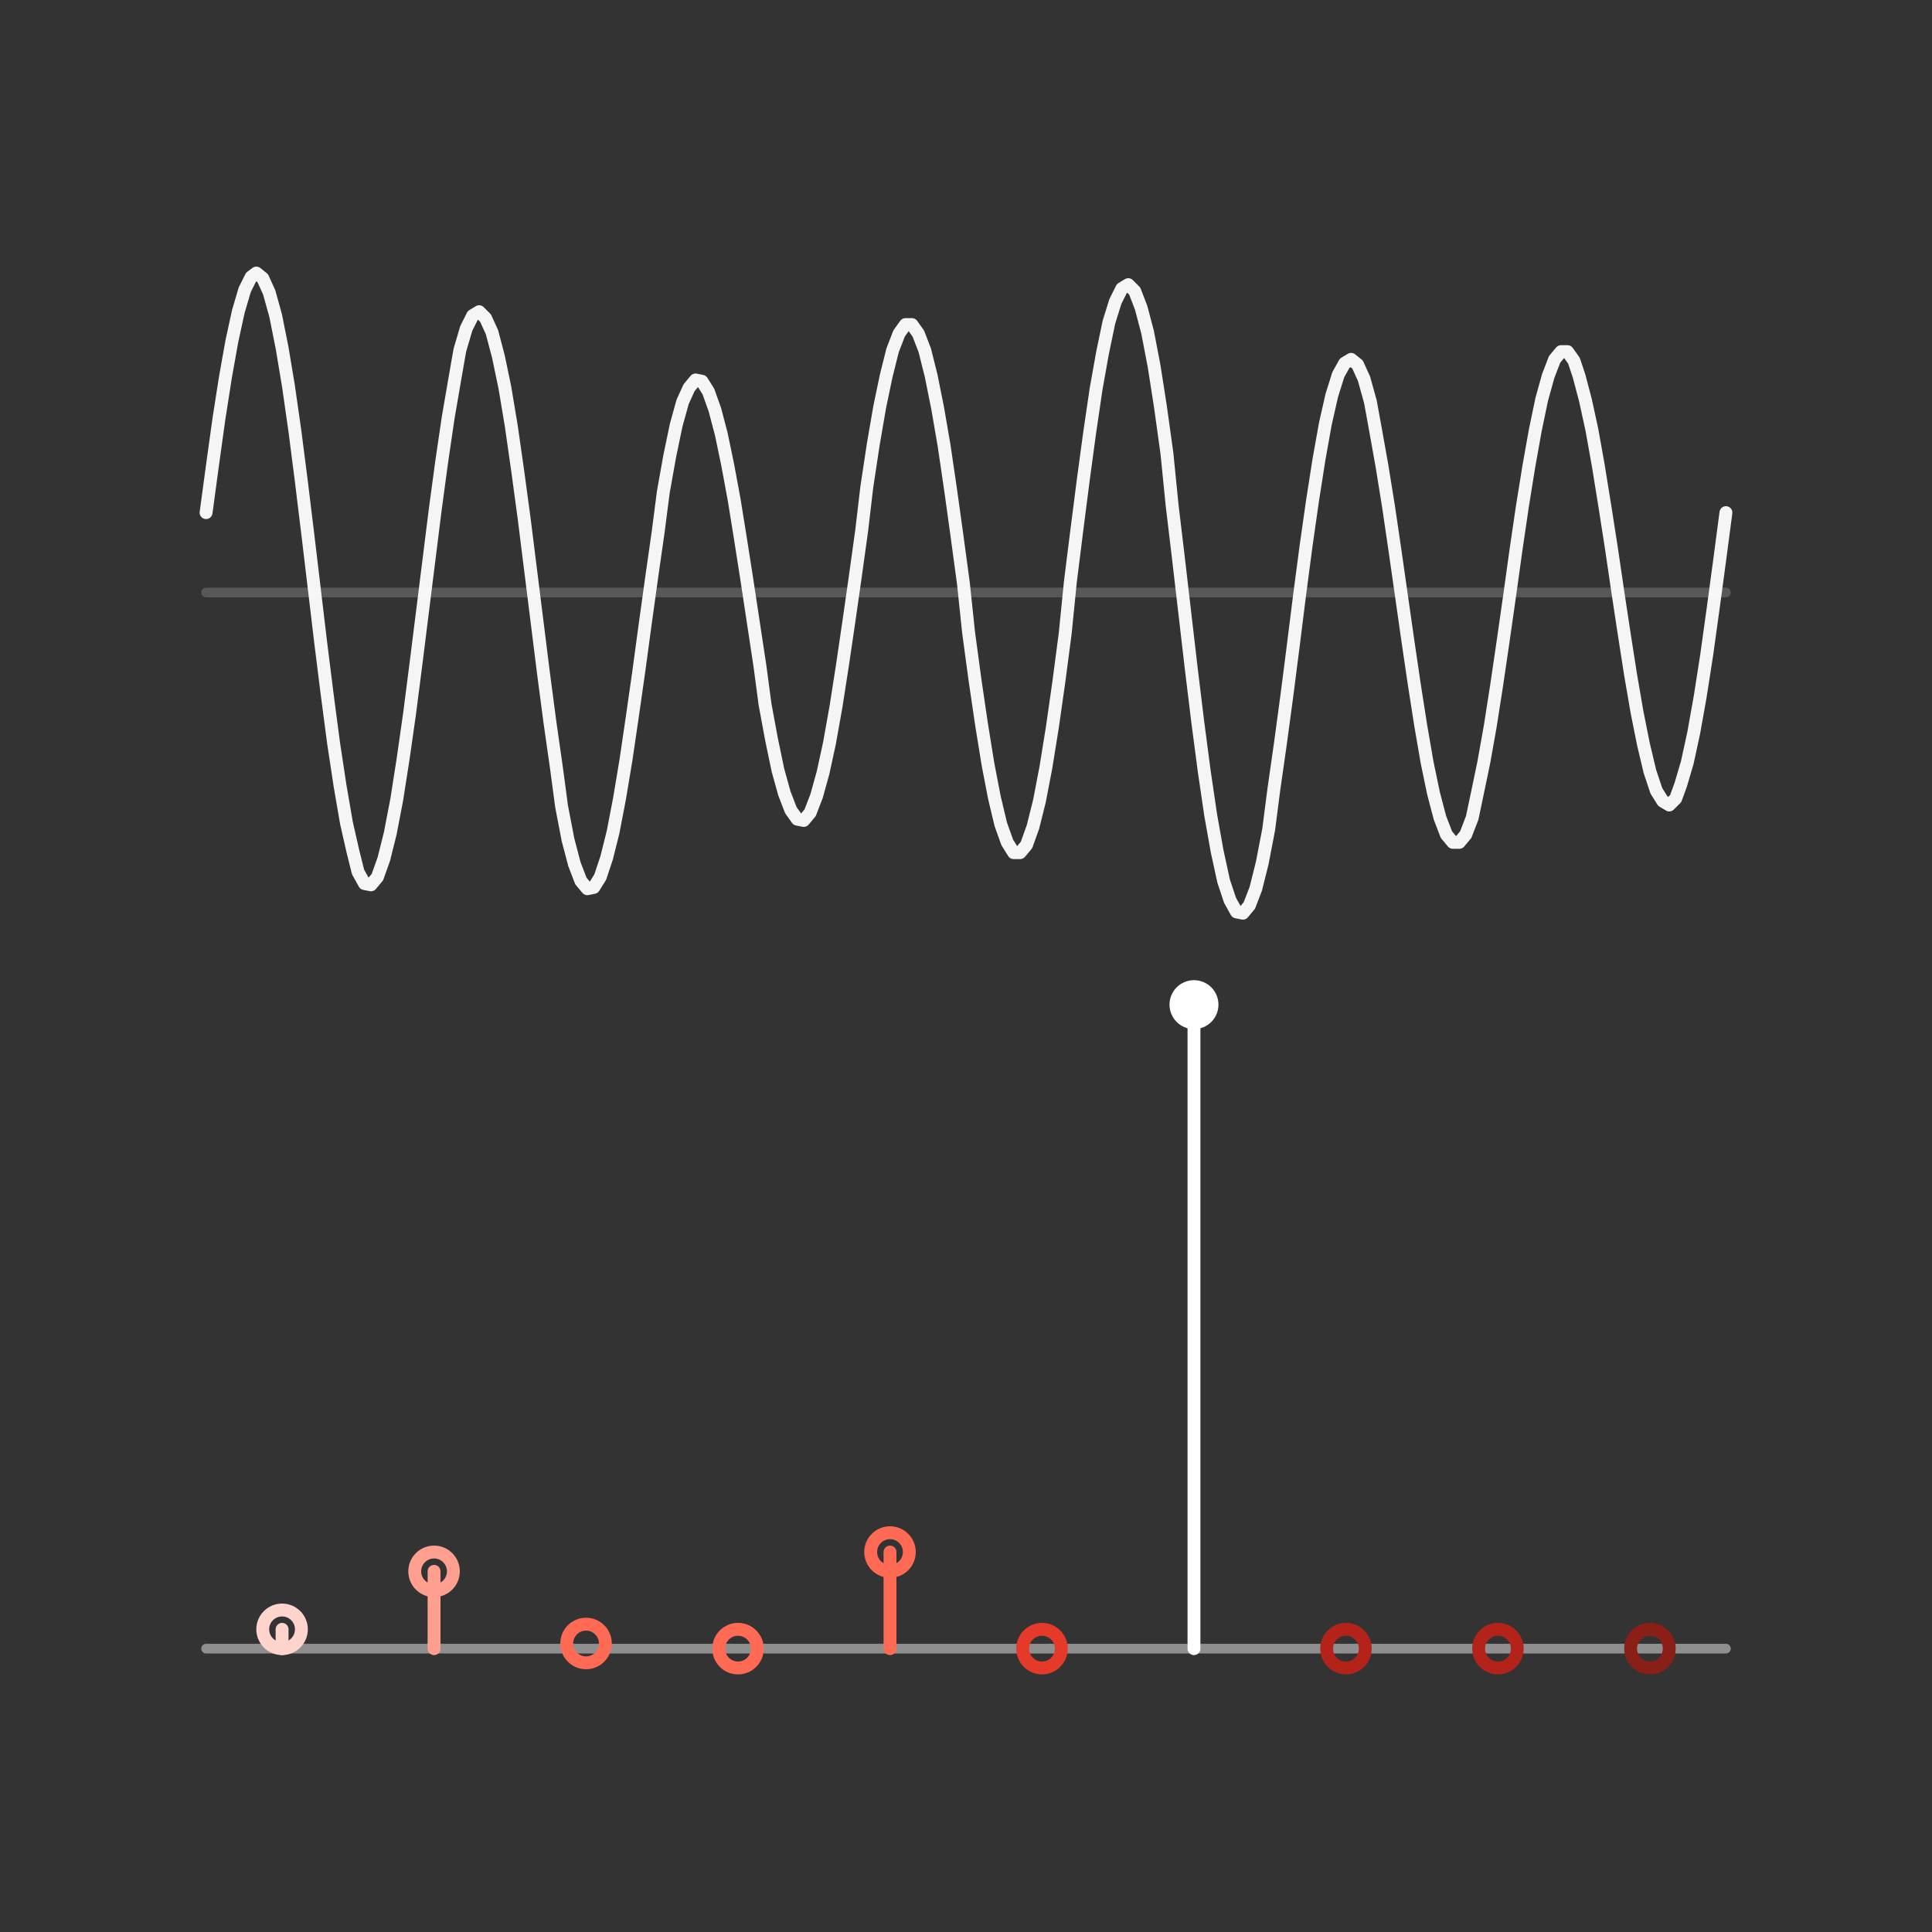
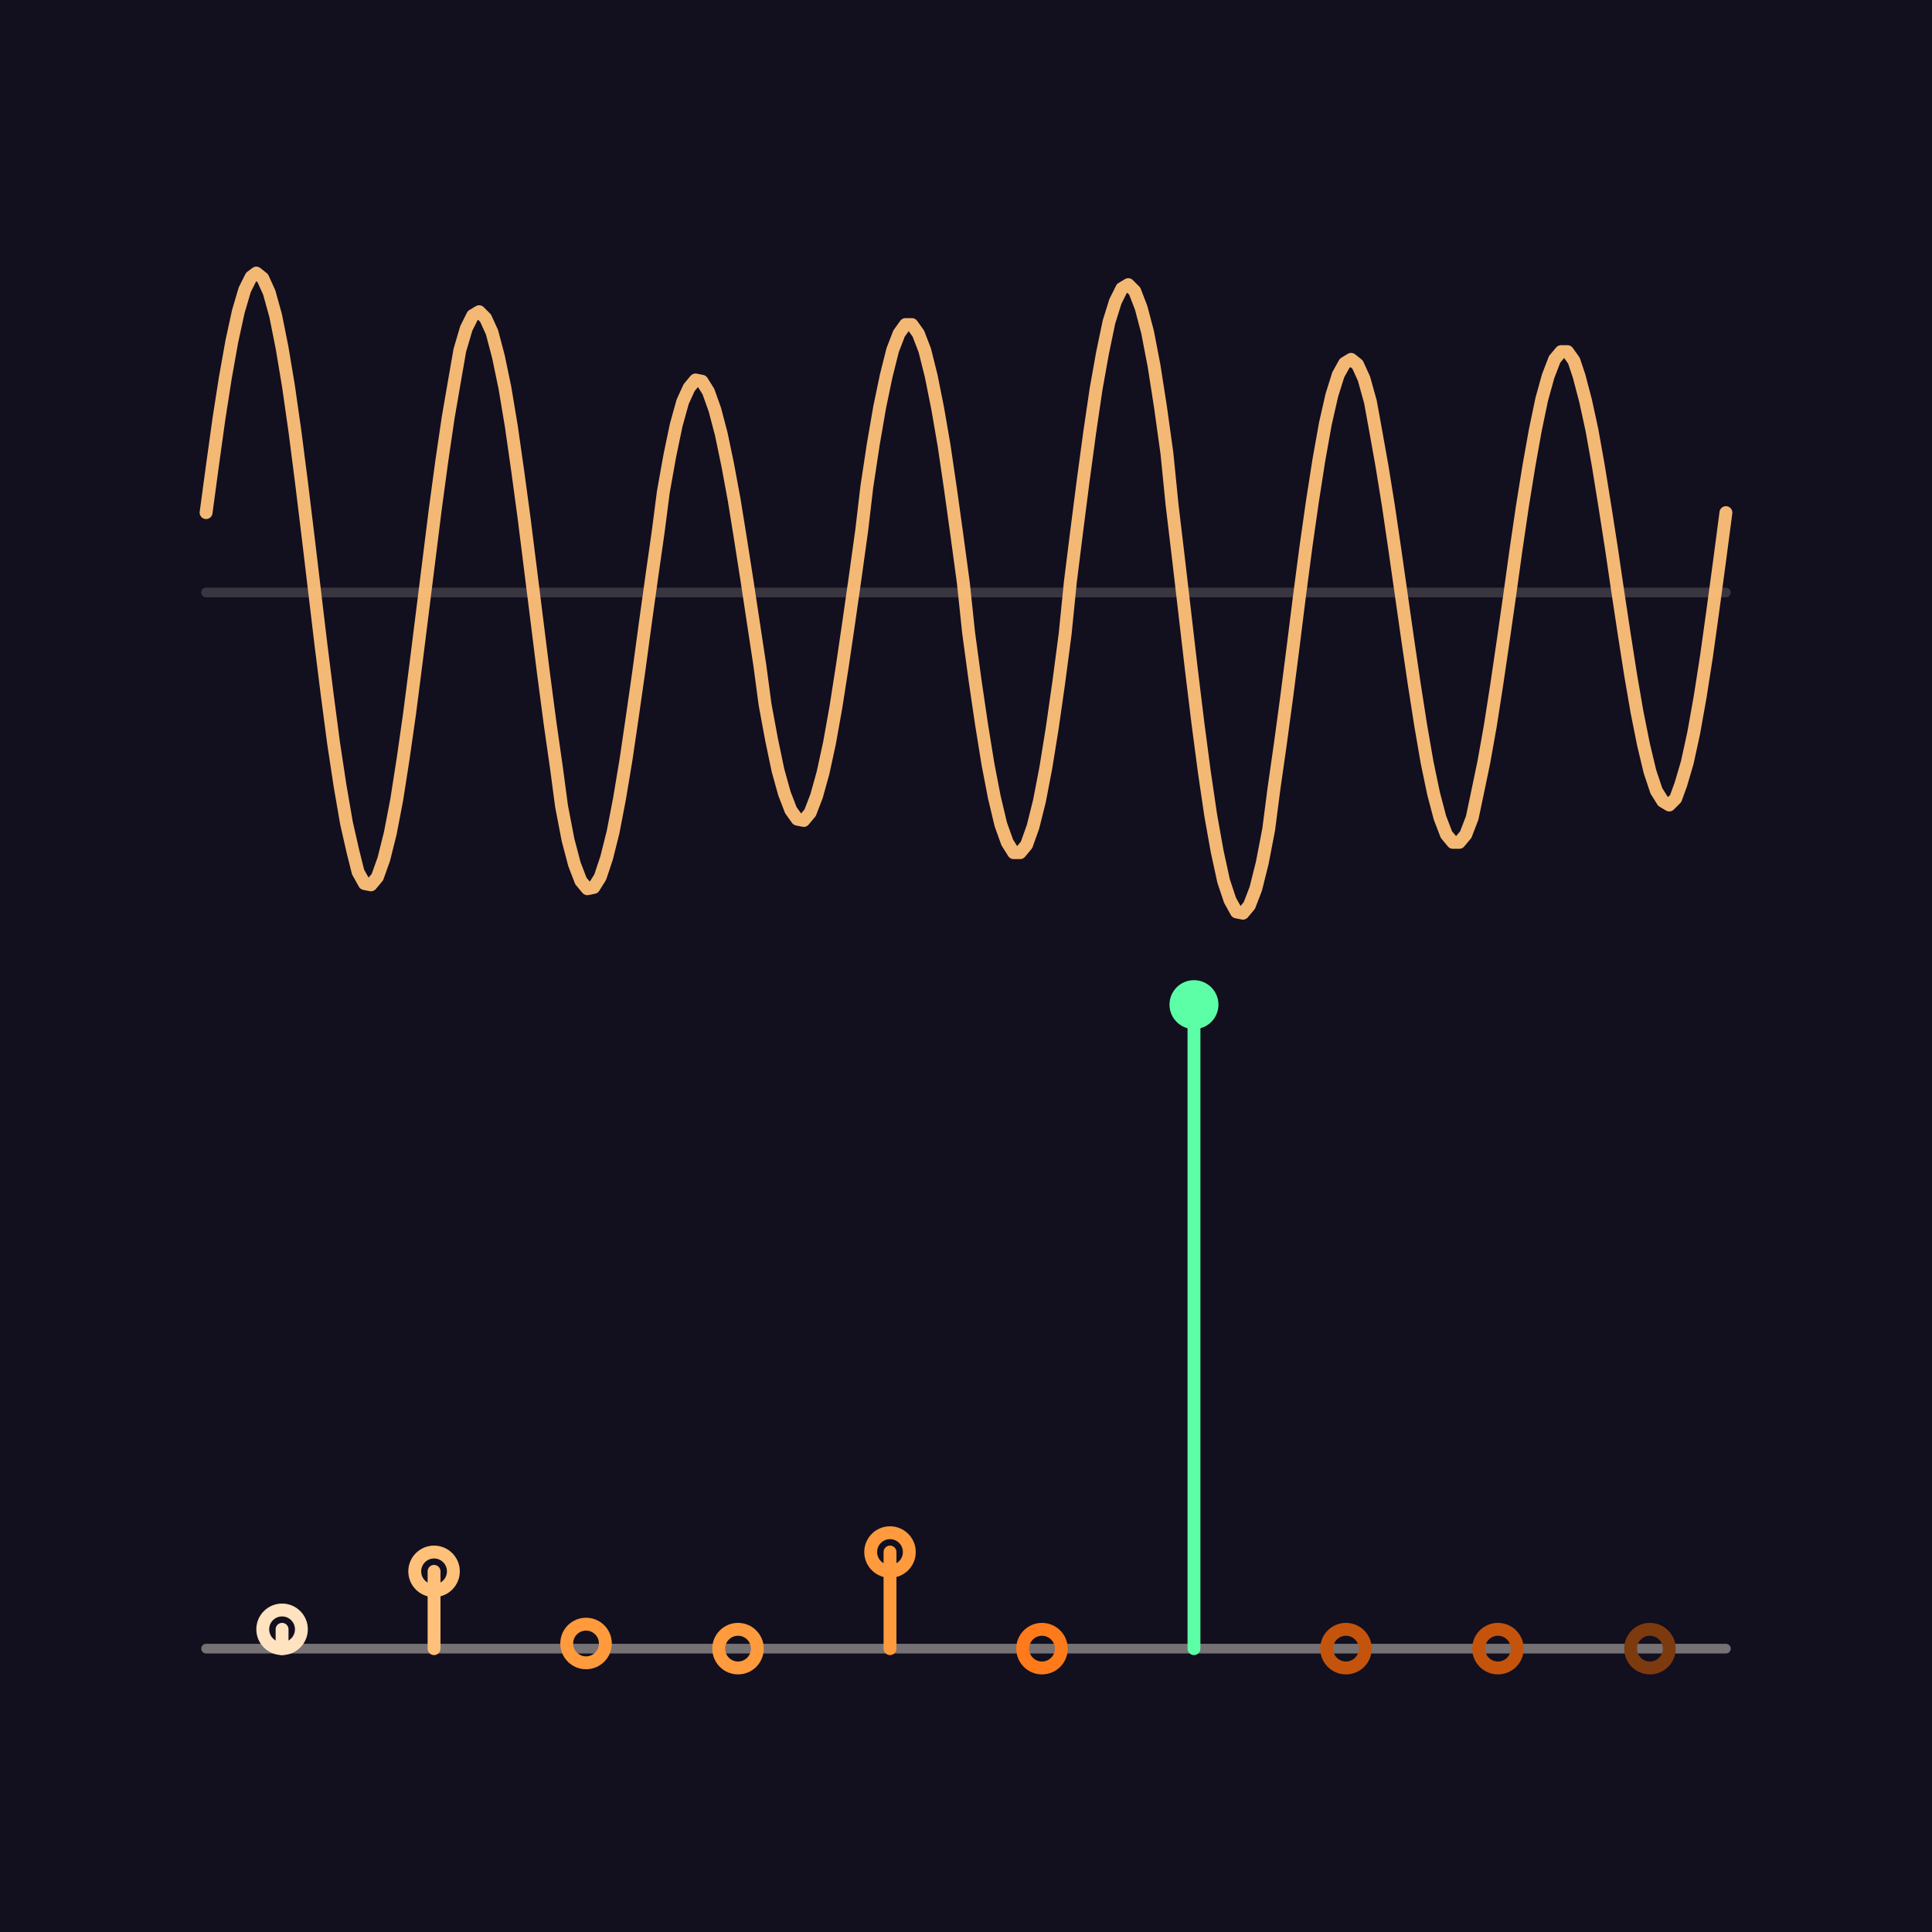
<svg xmlns="http://www.w3.org/2000/svg" viewBox="0 0 150 150" width="150" height="150">
-   <rect width="150" height="150" fill="#333333" />
+   <rect width="150" height="150" fill="#120f1f" />
  <g stroke-linecap="round" stroke-linejoin="round">
-     <path d="M16 46 134 46" fill="none" stroke="#ffffff" stroke-width="0.75" stroke-opacity="0.18" />
-     <path d="M16 39.8 16.5 36.1 17 32.5 17.5 29.3 18 26.5 18.5 24.2 19 22.5 19.5 21.5 19.9 21.2 20.4 21.6 20.9 22.7 21.4 24.5 21.9 27 22.4 30 22.9 33.5 23.4 37.4 23.9 41.5 24.4 45.7 24.9 49.9 25.4 53.9 25.9 57.7 26.4 61 26.9 63.9 27.4 66.1 27.8 67.7 28.3 68.6 28.8 68.7 29.3 68.1 29.8 66.7 30.3 64.7 30.8 62.1 31.3 58.9 31.8 55.4 32.3 51.5 32.8 47.5 33.3 43.5 33.8 39.5 34.3 35.8 34.8 32.4 35.3 29.5 35.7 27.2 36.2 25.5 36.7 24.5 37.2 24.2 37.7 24.7 38.2 25.8 38.7 27.7 39.2 30.1 39.7 33.1 40.2 36.6 40.7 40.3 41.2 44.3 41.7 48.3 42.2 52.3 42.7 56.1 43.2 59.6 43.6 62.6 44.1 65.2 44.6 67.1 45.1 68.4 45.6 69 46.1 68.9 46.6 68.1 47.1 66.6 47.6 64.6 48.1 62 48.6 59 49.1 55.6 49.6 52.1 50.1 48.4 50.6 44.8 51.1 41.3 51.5 38.2 52 35.4 52.5 33 53 31.2 53.5 30.1 54 29.5 54.5 29.6 55 30.4 55.5 31.8 56 33.7 56.5 36.1 57 38.8 57.5 41.9 58 45.1 58.5 48.4 59 51.7 59.4 54.7 59.9 57.4 60.4 59.8 60.9 61.6 61.4 62.9 61.9 63.6 62.4 63.7 62.9 63.1 63.4 61.8 63.9 60 64.4 57.7 64.9 54.9 65.4 51.7 65.9 48.3 66.4 44.8 66.9 41.2 67.3 37.8 67.8 34.5 68.3 31.6 68.8 29.2 69.3 27.2 69.8 25.9 70.3 25.2 70.8 25.2 71.3 25.9 71.8 27.2 72.3 29.2 72.8 31.7 73.3 34.6 73.8 38 74.3 41.6 74.8 45.3 75.2 49.1 75.7 52.8 76.2 56.2 76.7 59.3 77.2 61.9 77.7 64 78.2 65.4 78.7 66.2 79.2 66.2 79.7 65.6 80.2 64.2 80.7 62.2 81.2 59.6 81.7 56.5 82.2 53 82.7 49.2 83.1 45.2 83.6 41.2 84.1 37.3 84.6 33.6 85.1 30.2 85.6 27.4 86.1 25 86.6 23.4 87.1 22.4 87.6 22.1 88.1 22.6 88.6 23.9 89.1 25.8 89.6 28.4 90.1 31.6 90.6 35.2 91 39.2 91.5 43.4 92 47.7 92.5 52 93 56.1 93.5 59.9 94 63.3 94.5 66.1 95 68.4 95.5 69.9 96 70.8 96.5 70.9 97 70.3 97.5 69 98 67 98.5 64.4 98.9 61.3 99.4 57.8 99.9 54.1 100.4 50.2 100.9 46.2 101.4 42.4 101.9 38.9 102.4 35.7 102.9 32.9 103.4 30.7 103.9 29.1 104.4 28.2 104.9 27.9 105.4 28.3 105.9 29.4 106.4 31.2 106.8 33.4 107.3 36.2 107.8 39.3 108.3 42.7 108.8 46.2 109.3 49.7 109.8 53.1 110.3 56.3 110.8 59.2 111.3 61.6 111.8 63.5 112.3 64.8 112.8 65.4 113.3 65.4 113.8 64.8 114.3 63.5 114.7 61.6 115.2 59.2 115.7 56.4 116.2 53.2 116.7 49.8 117.2 46.3 117.7 42.7 118.2 39.3 118.7 36.2 119.2 33.4 119.7 31 120.2 29.2 120.7 27.9 121.2 27.3 121.7 27.3 122.2 28 122.6 29.2 123.1 31.1 123.6 33.4 124.1 36.2 124.6 39.3 125.1 42.5 125.6 45.9 126.1 49.2 126.6 52.4 127.1 55.3 127.6 57.8 128.1 59.9 128.6 61.4 129.1 62.2 129.6 62.5 130.1 62 130.5 60.9 131 59.2 131.5 56.9 132 54.1 132.5 50.9 133 47.3 133.5 43.6 134 39.8" fill="none" stroke="#ffffff" stroke-width="1" stroke-opacity="0.95" />
-     <path d="M16 128 134 128" fill="none" stroke="#ffffff" stroke-width="0.75" stroke-opacity="0.45" />
-     <path d="M21.9 128 21.9 126.5" fill="none" stroke="#ffd4cc" stroke-width="1" />
-     <circle cx="21.9" cy="126.5" r="1.5" fill="none" stroke="#ffd4cc" stroke-width="1" />
-     <path d="M33.7 128 33.7 122" fill="none" stroke="#ff9f90" stroke-width="1" />
-     <circle cx="33.7" cy="122" r="1.5" fill="none" stroke="#ff9f90" stroke-width="1" />
-     <circle cx="45.5" cy="127.6" r="1.5" fill="none" stroke="#ff6a55" stroke-width="1" />
-     <circle cx="57.3" cy="128" r="1.5" fill="none" stroke="#ff6a55" stroke-width="1" />
-     <path d="M69.1 128 69.1 120.5" fill="none" stroke="#ff6a55" stroke-width="1" />
-     <circle cx="69.1" cy="120.5" r="1.5" fill="none" stroke="#ff6a55" stroke-width="1" />
-     <circle cx="80.9" cy="128" r="1.5" fill="none" stroke="#e5392a" stroke-width="1" />
-     <path d="M92.7 128 92.7 78" fill="none" stroke="#ffffff" stroke-width="1" />
-     <circle cx="92.7" cy="78" r="1.9" fill="#ffffff" stroke="none" />
-     <circle cx="104.5" cy="128" r="1.5" fill="none" stroke="#b3231a" stroke-width="1" />
-     <circle cx="116.3" cy="128" r="1.5" fill="none" stroke="#b3231a" stroke-width="1" />
-     <circle cx="128.1" cy="128" r="1.5" fill="none" stroke="#8a1f18" stroke-width="1" />
+     <path d="M16 46 134 46" fill="none" stroke="#efe9dc" stroke-width="0.75" stroke-opacity="0.18" />
+     <path d="M16 39.8 16.5 36.1 17 32.5 17.5 29.3 18 26.5 18.5 24.2 19 22.5 19.5 21.5 19.9 21.2 20.4 21.6 20.9 22.7 21.4 24.5 21.9 27 22.4 30 22.9 33.5 23.4 37.4 23.9 41.5 24.4 45.7 24.9 49.9 25.4 53.9 25.9 57.7 26.4 61 26.9 63.9 27.4 66.1 27.8 67.7 28.3 68.6 28.8 68.7 29.3 68.1 29.8 66.7 30.3 64.7 30.8 62.1 31.3 58.9 31.8 55.4 32.3 51.5 32.8 47.5 33.3 43.5 33.8 39.5 34.3 35.8 34.8 32.4 35.3 29.5 35.7 27.2 36.2 25.5 36.7 24.5 37.2 24.2 37.7 24.7 38.2 25.8 38.7 27.7 39.2 30.1 39.7 33.1 40.2 36.6 40.7 40.3 41.2 44.3 41.7 48.3 42.2 52.3 42.7 56.1 43.2 59.6 43.6 62.6 44.1 65.2 44.6 67.1 45.1 68.4 45.6 69 46.1 68.9 46.6 68.1 47.1 66.6 47.6 64.6 48.1 62 48.6 59 49.1 55.6 49.6 52.1 50.1 48.4 50.6 44.8 51.1 41.3 51.5 38.2 52 35.4 52.5 33 53 31.2 53.5 30.1 54 29.5 54.5 29.6 55 30.4 55.5 31.8 56 33.7 56.5 36.1 57 38.8 57.5 41.9 58 45.1 58.5 48.4 59 51.7 59.4 54.7 59.9 57.4 60.4 59.8 60.9 61.6 61.4 62.9 61.9 63.6 62.4 63.7 62.9 63.1 63.4 61.8 63.9 60 64.4 57.7 64.9 54.9 65.4 51.7 65.9 48.3 66.4 44.8 66.9 41.2 67.3 37.8 67.8 34.5 68.3 31.6 68.8 29.2 69.3 27.2 69.8 25.9 70.3 25.2 70.8 25.2 71.3 25.9 71.8 27.2 72.3 29.2 72.8 31.7 73.3 34.6 73.8 38 74.3 41.6 74.8 45.3 75.2 49.1 75.7 52.8 76.2 56.2 76.7 59.3 77.2 61.9 77.7 64 78.2 65.4 78.7 66.2 79.2 66.2 79.7 65.6 80.2 64.2 80.7 62.2 81.2 59.6 81.7 56.5 82.2 53 82.7 49.2 83.1 45.2 83.6 41.2 84.1 37.3 84.6 33.6 85.1 30.2 85.6 27.4 86.1 25 86.6 23.4 87.1 22.4 87.6 22.1 88.1 22.6 88.6 23.9 89.1 25.8 89.6 28.4 90.1 31.6 90.6 35.2 91 39.2 91.5 43.4 92 47.7 92.5 52 93 56.1 93.5 59.9 94 63.3 94.5 66.1 95 68.4 95.5 69.9 96 70.8 96.5 70.9 97 70.3 97.5 69 98 67 98.5 64.4 98.9 61.3 99.4 57.8 99.9 54.1 100.4 50.2 100.9 46.2 101.4 42.4 101.9 38.9 102.4 35.7 102.9 32.9 103.4 30.7 103.9 29.1 104.4 28.2 104.9 27.9 105.4 28.3 105.9 29.4 106.4 31.2 106.8 33.4 107.3 36.2 107.8 39.3 108.3 42.7 108.8 46.2 109.3 49.7 109.8 53.1 110.3 56.3 110.8 59.2 111.3 61.6 111.8 63.5 112.3 64.8 112.8 65.4 113.3 65.4 113.8 64.8 114.3 63.5 114.7 61.6 115.2 59.2 115.7 56.4 116.2 53.2 116.7 49.8 117.2 46.3 117.7 42.7 118.2 39.3 118.7 36.2 119.2 33.4 119.7 31 120.2 29.2 120.7 27.9 121.2 27.3 121.7 27.3 122.2 28 122.6 29.2 123.1 31.1 123.6 33.4 124.1 36.2 124.6 39.3 125.1 42.5 125.6 45.9 126.1 49.2 126.6 52.4 127.1 55.3 127.6 57.8 128.1 59.9 128.6 61.4 129.1 62.2 129.6 62.5 130.1 62 130.5 60.9 131 59.2 131.5 56.9 132 54.1 132.5 50.9 133 47.3 133.5 43.6 134 39.8" fill="none" stroke="#ffc07a" stroke-width="1" stroke-opacity="0.95" />
+     <path d="M16 128 134 128" fill="none" stroke="#efe9dc" stroke-width="0.75" stroke-opacity="0.45" />
+     <path d="M21.9 128 21.9 126.5" fill="none" stroke="#ffe2bf" stroke-width="1" />
+     <circle cx="21.9" cy="126.5" r="1.5" fill="none" stroke="#ffe2bf" stroke-width="1" />
+     <path d="M33.7 128 33.7 122" fill="none" stroke="#ffc07a" stroke-width="1" />
+     <circle cx="33.7" cy="122" r="1.5" fill="none" stroke="#ffc07a" stroke-width="1" />
+     <circle cx="45.5" cy="127.6" r="1.5" fill="none" stroke="#ff9a3d" stroke-width="1" />
+     <circle cx="57.3" cy="128" r="1.5" fill="none" stroke="#ff9a3d" stroke-width="1" />
+     <path d="M69.1 128 69.1 120.5" fill="none" stroke="#ff9a3d" stroke-width="1" />
+     <circle cx="69.1" cy="120.5" r="1.5" fill="none" stroke="#ff9a3d" stroke-width="1" />
+     <circle cx="80.9" cy="128" r="1.5" fill="none" stroke="#ff7a1a" stroke-width="1" />
+     <path d="M92.7 128 92.7 78" fill="none" stroke="#5dffa6" stroke-width="1" />
+     <circle cx="92.7" cy="78" r="1.9" fill="#5dffa6" stroke="none" />
+     <circle cx="104.5" cy="128" r="1.5" fill="none" stroke="#c4540c" stroke-width="1" />
+     <circle cx="116.3" cy="128" r="1.5" fill="none" stroke="#c4540c" stroke-width="1" />
+     <circle cx="128.1" cy="128" r="1.5" fill="none" stroke="#7d3a0e" stroke-width="1" />
  </g>
</svg>
